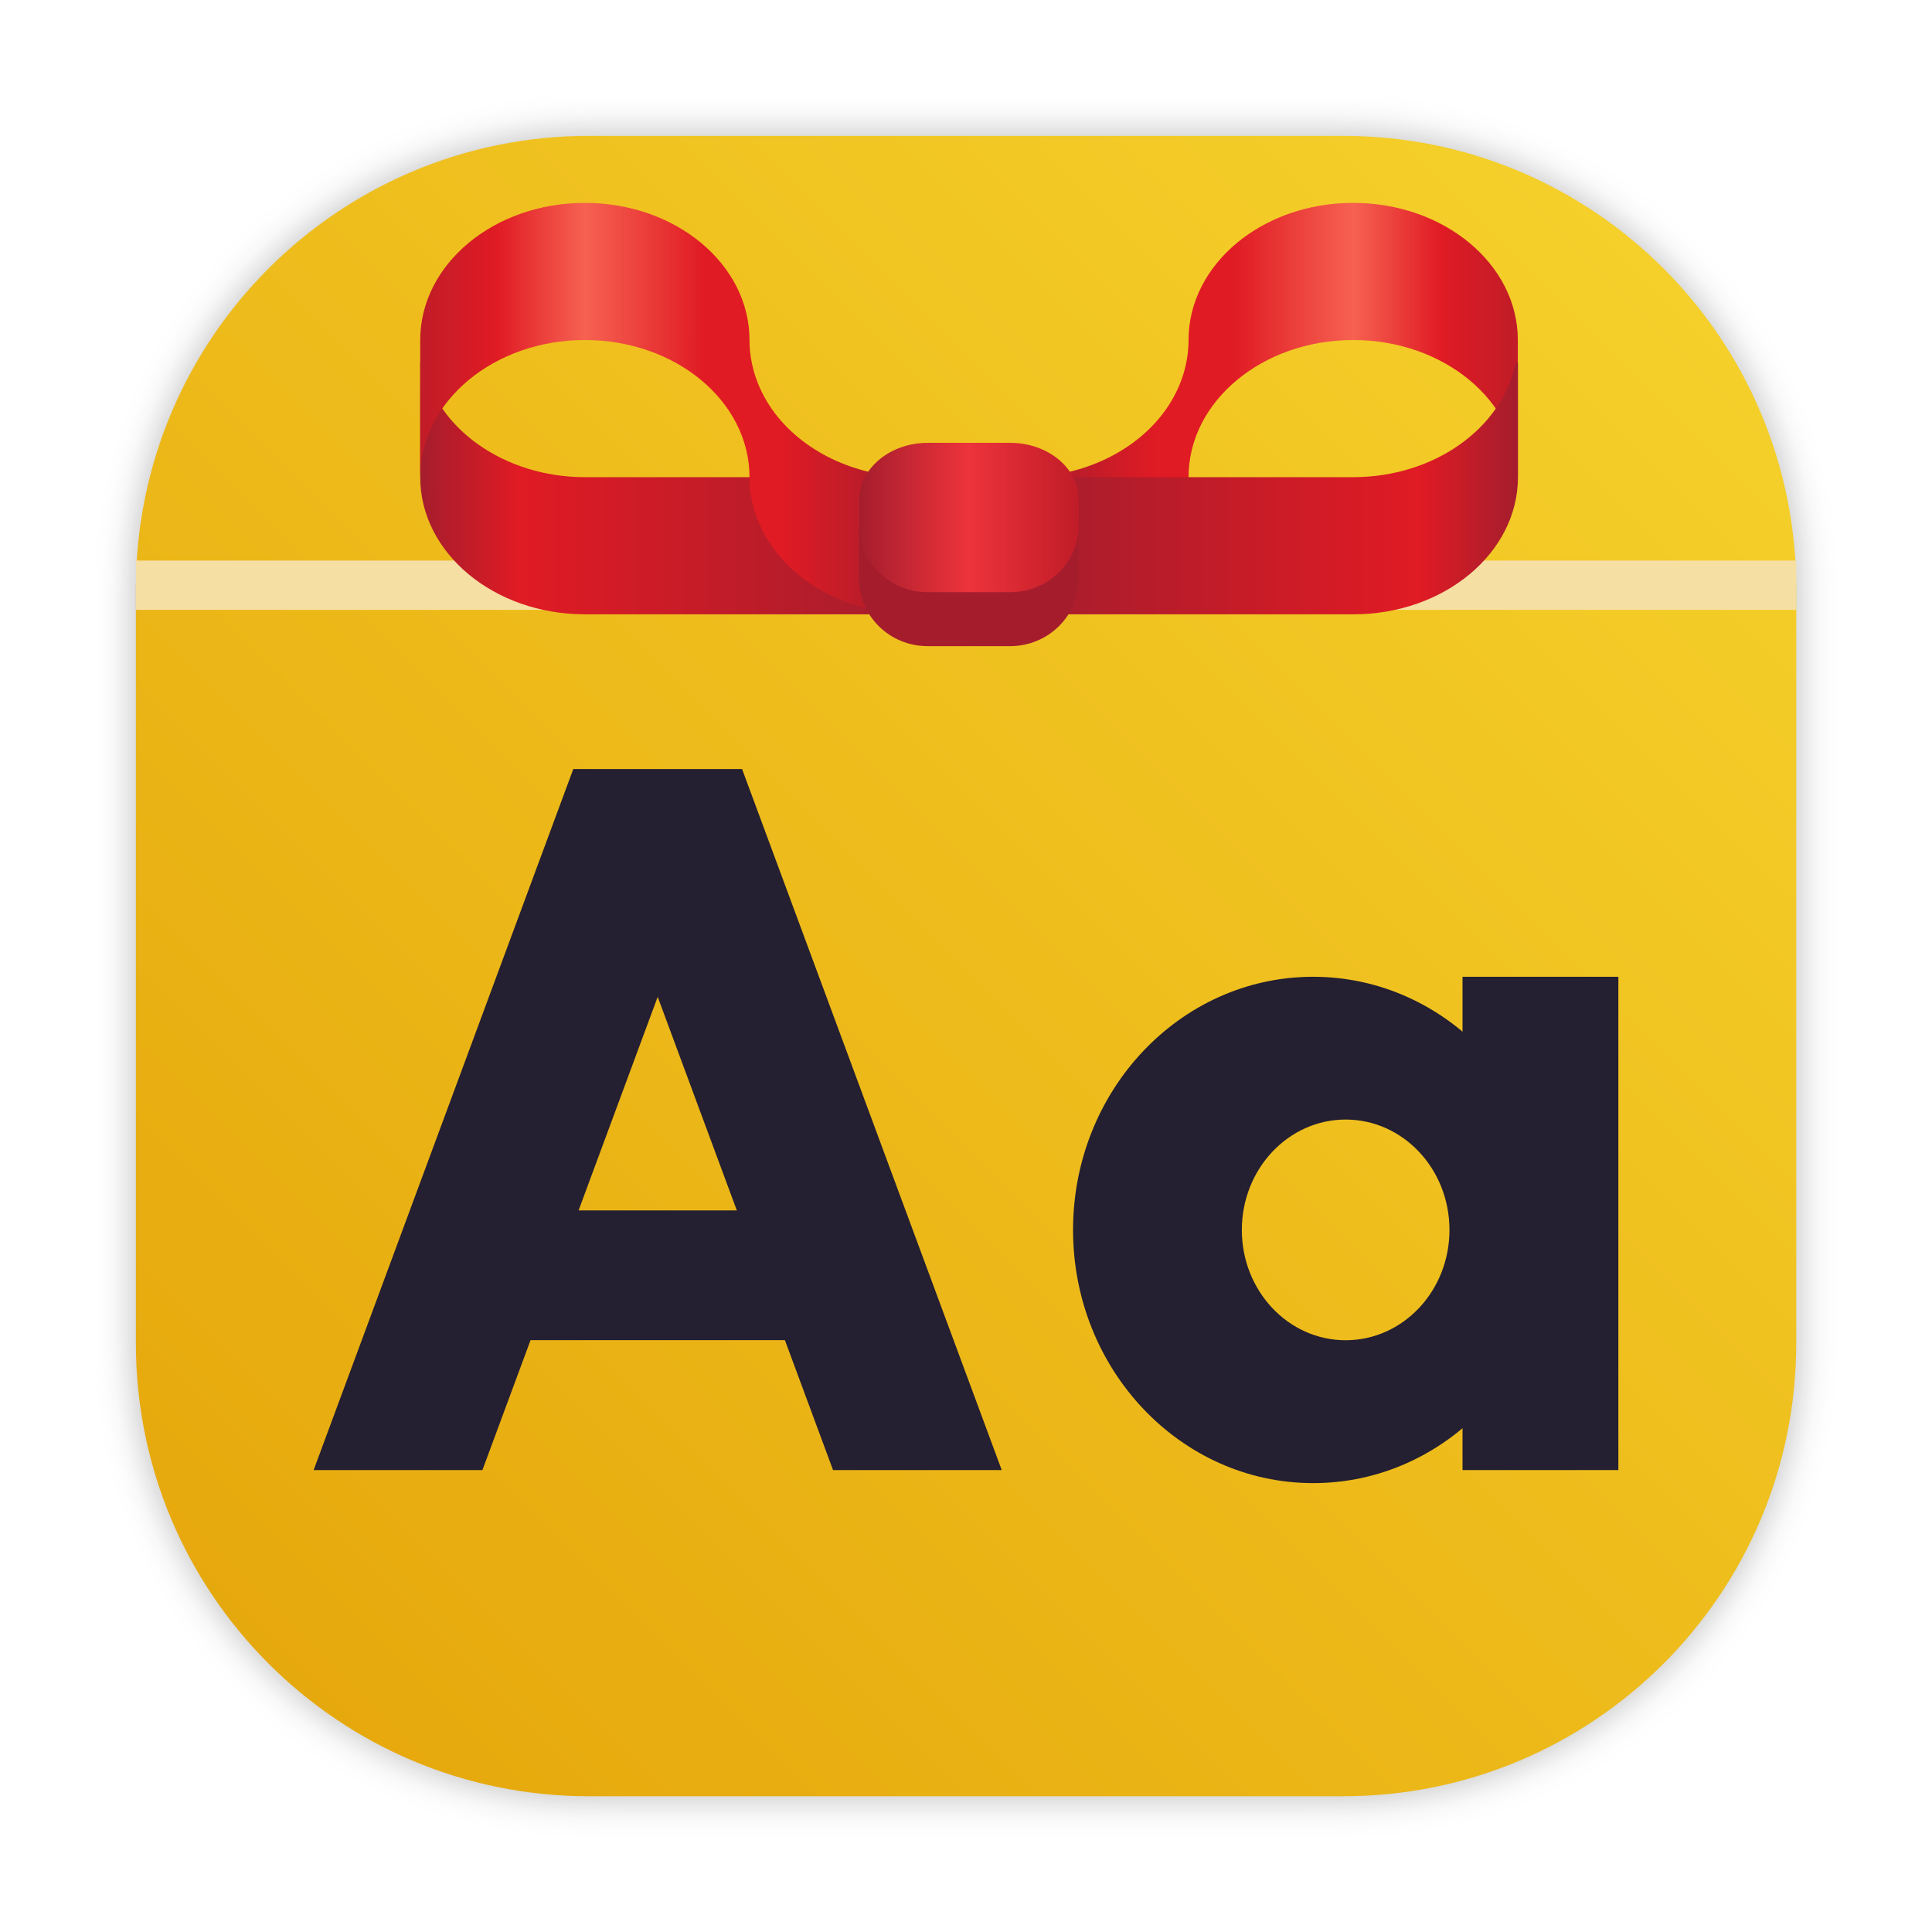
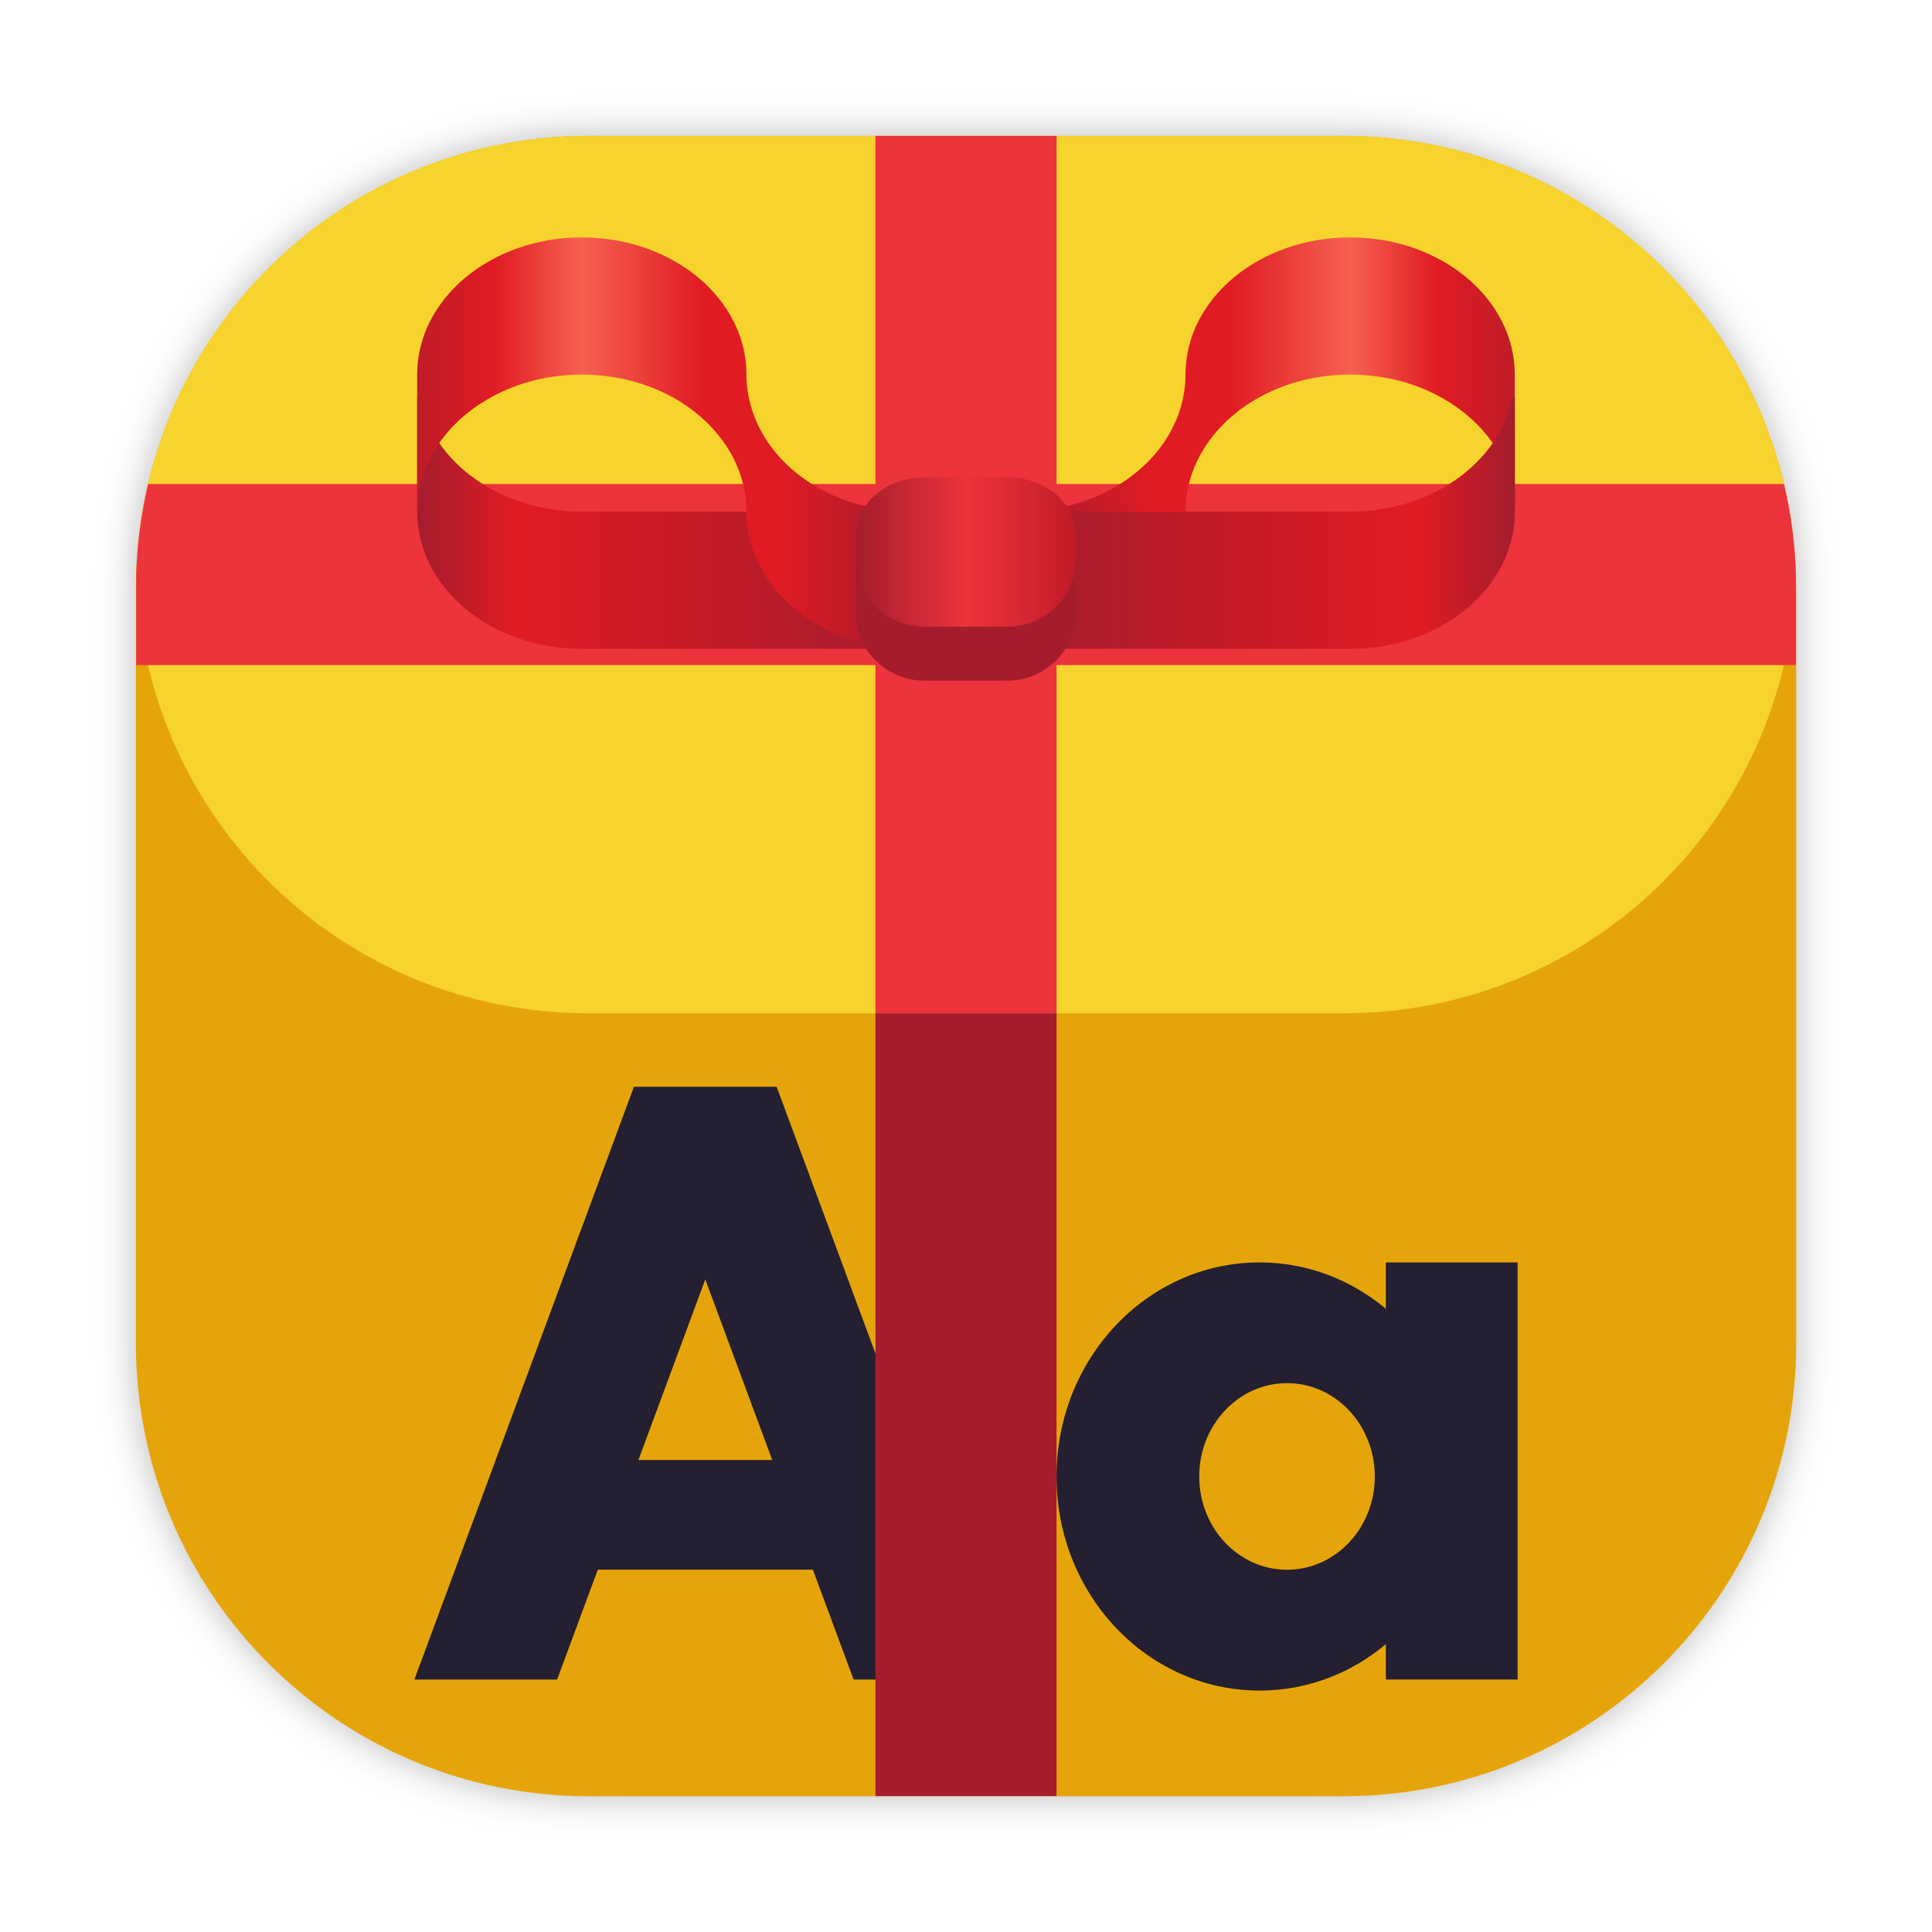
<svg xmlns="http://www.w3.org/2000/svg" xmlns:xlink="http://www.w3.org/1999/xlink" id="svg855" width="64" height="64" version="1.1" viewBox="0 0 16.933 16.933">
  <defs id="defs845">
    <filter id="filter1057" x="-.027" y="-.027" width="1.054" height="1.054" color-interpolation-filters="sRGB">
      <feGaussianBlur id="feGaussianBlur833" stdDeviation="0.619" />
    </filter>
-     <linearGradient id="linearGradient1053" x1="-127" x2="-72.085" y1="60" y2="5.075" gradientTransform="matrix(.26458 0 0 .26458 34.792 -.13493)" gradientUnits="userSpaceOnUse">
-       <stop id="stop836" stop-color="#e5a50a" offset="0" />
-       <stop id="stop838" stop-color="#f6d32d" offset="1" />
-     </linearGradient>
    <linearGradient id="c" x1="24" x2="60" y1="29" y2="29" gradientTransform="matrix(.1202567 0 0 .1001813 .7968176 .847886)" xlink:href="#b" />
    <linearGradient id="b" gradientUnits="userSpaceOnUse">
      <stop id="stop1136" stop-color="#a51d2d" offset="0" />
      <stop id="stop1138" stop-color="#e01b24" offset=".2" />
      <stop id="stop1140" stop-color="#a51d2d" offset="1" />
    </linearGradient>
    <linearGradient id="g" x1="-68" x2="-32" y1="118" y2="118" gradientTransform="matrix(-.1202567 0 0 .1001813 5.126061 -8.769517)" xlink:href="#d" />
    <linearGradient id="d" gradientUnits="userSpaceOnUse">
      <stop id="stop1144" stop-color="#c01c28" offset="0" />
      <stop id="stop1146" stop-color="#e01b24" offset=".156" />
      <stop id="stop1148" stop-color="#f66151" offset=".333" />
      <stop id="stop1150" stop-color="#e01b24" offset=".575" />
      <stop id="stop1152" stop-color="#e01b24" offset=".73" />
      <stop id="stop1154" stop-color="#a51d2d" offset="1" />
    </linearGradient>
    <linearGradient id="e" x1="24" x2="60" y1="22" y2="22" gradientTransform="matrix(.1202567 0 0 .1001813 .7968176 .847886)" xlink:href="#d" />
    <linearGradient id="f" x1="-68" x2="-32" y1="125" y2="125" gradientTransform="matrix(-.1202567 0 0 .1001813 5.126061 -8.769517)" xlink:href="#b" />
    <linearGradient id="h" x1="60" x2="68" y1="221" y2="221" gradientTransform="matrix(.2405135 0 0 .09461562 -6.899613 -16.7061)" gradientUnits="userSpaceOnUse">
      <stop id="stop1160" stop-color="#a51d2d" offset="0" />
      <stop id="stop1162" stop-color="#ed333b" offset=".5" />
      <stop id="stop1164" stop-color="#c01c28" offset="1" />
    </linearGradient>
+     <linearGradient id="linearGradient7882" x1="1.191" x2="15.743" y1="8.467" y2="8.467" gradientTransform="matrix(.05596833 0 0 .06614453 -35.38626 4.912263)" gradientUnits="userSpaceOnUse">
+       <stop id="stop7884" stop-color="#e5a50a" offset="0" />
+       <stop id="stop7886" stop-color="#e5c52a" offset=".045" />
+       <stop id="stop7888" stop-color="#e5a50a" offset=".091" />
+       <stop id="stop7890" stop-color="#e5a50a" offset=".909" />
+       <stop id="stop7892" stop-color="#e5c52a" offset=".955" />
+       <stop id="stop7894" stop-color="#e5a50a" offset="1" />
+     </linearGradient>
  </defs>
-   <g id="g851" stroke-linecap="round">
+   <g stroke-linecap="round">
    <rect id="rect847" transform="scale(.26458)" x="4.5" y="4.5" width="55" height="55" ry="15" fill="#141414" filter="url(#filter1057)" opacity=".3" stroke-width="2.744" />
-     <rect id="rect849" x="1.191" y="1.191" width="14.552" height="14.552" ry="3.969" fill="url(#linearGradient1053)" stroke-width=".726" />
+     <rect id="rect849" x="1.191" y="1.191" width="14.552" height="14.552" ry="3.969" fill="url(#linearGradient7882)" stroke-width=".726" />
+     <path id="rect2949" d="m5.159 1.191c-2.157 0-3.901 1.704-3.966 3.845 0.065 2.141 1.808 3.845 3.966 3.845h6.614c2.157 0 3.901-1.704 3.966-3.845-0.065-2.141-1.808-3.845-3.966-3.845z" fill="#f6d32d" />
  </g>
-   <g id="g10877" transform="matrix(.9008935 0 0 .9008935 1.315799 .8114805)" fill="#241f31" stroke-width=".189">
+   <g id="g10877" transform="matrix(.7617571 0 0 .7617571 2.420172 4.511912)" fill="#241f31" stroke-width=".189">
    <g id="g1363" transform="translate(-.5291562)">
      <path id="path1173" d="m5.467 8.797-1.705 4.604h-1.642l2.526-6.82h1.642l2.526 6.82h-1.641z" />
      <path id="path1175" d="m3.636 10.875h3.662v1.262h-3.662z" />
    </g>
    <g id="g1367" transform="translate(-.5291562)">
      <path id="path1177" d="m13.297 8.602h1.516v4.799h-1.516z" />
-       <path id="path1179" d="m11.825 8.602c-1.283 0.011-2.317 1.111-2.317 2.463 0 1.36 1.046 2.463 2.336 2.463 1.291 0 2.337-1.103 2.337-2.463 0-1.36-1.046-2.463-2.337-2.463h-0.019zm0.335 1.389c0.558 0 1.01 0.48 1.01 1.074 0 0.593-0.452 1.073-1.01 1.073-0.558 0-1.01-0.48-1.01-1.073 0-0.593 0.452-1.074 1.01-1.074z" />
+       <path id="path1179" d="m11.825 8.602c-1.283 0.011-2.317 1.111-2.317 2.463 0 1.36 1.046 2.463 2.336 2.463 1.291 0 2.337-1.103 2.337-2.463 0-1.36-1.046-2.463-2.337-2.463zm0.335 1.389c0.558 0 1.01 0.48 1.01 1.074 0 0.593-0.452 1.073-1.01 1.073-0.558 0-1.01-0.48-1.01-1.073 0-0.593 0.452-1.074 1.01-1.074z" />
    </g>
  </g>
-   <path id="path1171" d="m1.192 4.913h14.551v0.432h-14.551z" fill="#f5dfa3" stroke-width=".077" />
-   <g id="g10041" transform="translate(0 .5291562)">
-     <g stroke-width=".11">
+   <path id="path7902" d="m9.26 1.191v7.69h-1.587v-7.69z" fill="#ed333b" stroke-width=".14" />
+   <path id="path7904" d="m1.298 4.242c-0.06 0.256-0.096 0.522-0.104 0.794v0.793h14.546v-0.793c-0.008-0.273-0.044-0.538-0.104-0.794h-14.338z" fill="#ed333b" stroke-width=".192" />
+   <g id="g10041" transform="translate(-.0267489 .83181)">
+     <g id="g339" stroke-width=".11">
      <path id="path1187" d="m3.683 2.651v1.002c0 0.664 0.646 1.202 1.443 1.202h2.886v-1.202h-2.886c-0.704-3.914e-4 -1.305-0.424-1.422-1.002z" fill="url(#c)" />
      <path id="path1193" d="m11.86 1.249c0.797 0 1.443 0.538 1.443 1.202v1.202c0-0.664-0.646-1.202-1.443-1.202-0.797 0-1.443 0.538-1.443 1.202 0 0.211-0.067 0.418-0.193 0.601-0.258 0.372-0.735 0.601-1.25 0.601v-1.202c0.515 0 0.992-0.229 1.25-0.601 0.126-0.183 0.193-0.39 0.193-0.601 0-0.664 0.646-1.202 1.443-1.202z" fill="url(#g)" />
      <path id="path1189" d="m5.126 1.249c-0.797 0-1.443 0.538-1.443 1.202v1.202c0-0.664 0.646-1.202 1.443-1.202 0.797 0 1.443 0.538 1.443 1.202 0 0.211 0.067 0.418 0.193 0.601 0.258 0.372 0.735 0.601 1.25 0.601v-1.202c-0.515 0-0.992-0.229-1.25-0.601-0.126-0.183-0.193-0.39-0.193-0.601 0-0.664-0.646-1.202-1.443-1.202z" fill="url(#e)" />
      <path id="path1191" d="m13.304 2.651v1.002c0 0.664-0.646 1.202-1.443 1.202h-2.886v-1.202h2.886c0.704-3.906e-4 1.305-0.424 1.422-1.002z" fill="url(#f)" />
      <path id="path1195" d="m8.132 3.352h0.722c0.332 0 0.601 0.224 0.601 0.501v0.701c0 0.277-0.269 0.501-0.601 0.501h-0.722c-0.332 0-0.601-0.224-0.601-0.501v-0.701c0-0.277 0.269-0.501 0.601-0.501z" fill="url(#h)" />
    </g>
    <path id="path1197" d="m7.529 4.07v0.473c0 0.328 0.268 0.591 0.602 0.591h0.722c0.333 0 0.602-0.264 0.602-0.591v-0.473c0 0.328-0.268 0.591-0.602 0.591h-0.722c-0.333 0-0.602-0.264-0.602-0.591z" fill="#a51d2d" stroke-width=".119" />
  </g>
+   <path id="path7979" d="m7.673 8.881v6.861h1.587v-6.861h-1.587z" fill="#a51d2d" stroke-width=".132" />
</svg>
